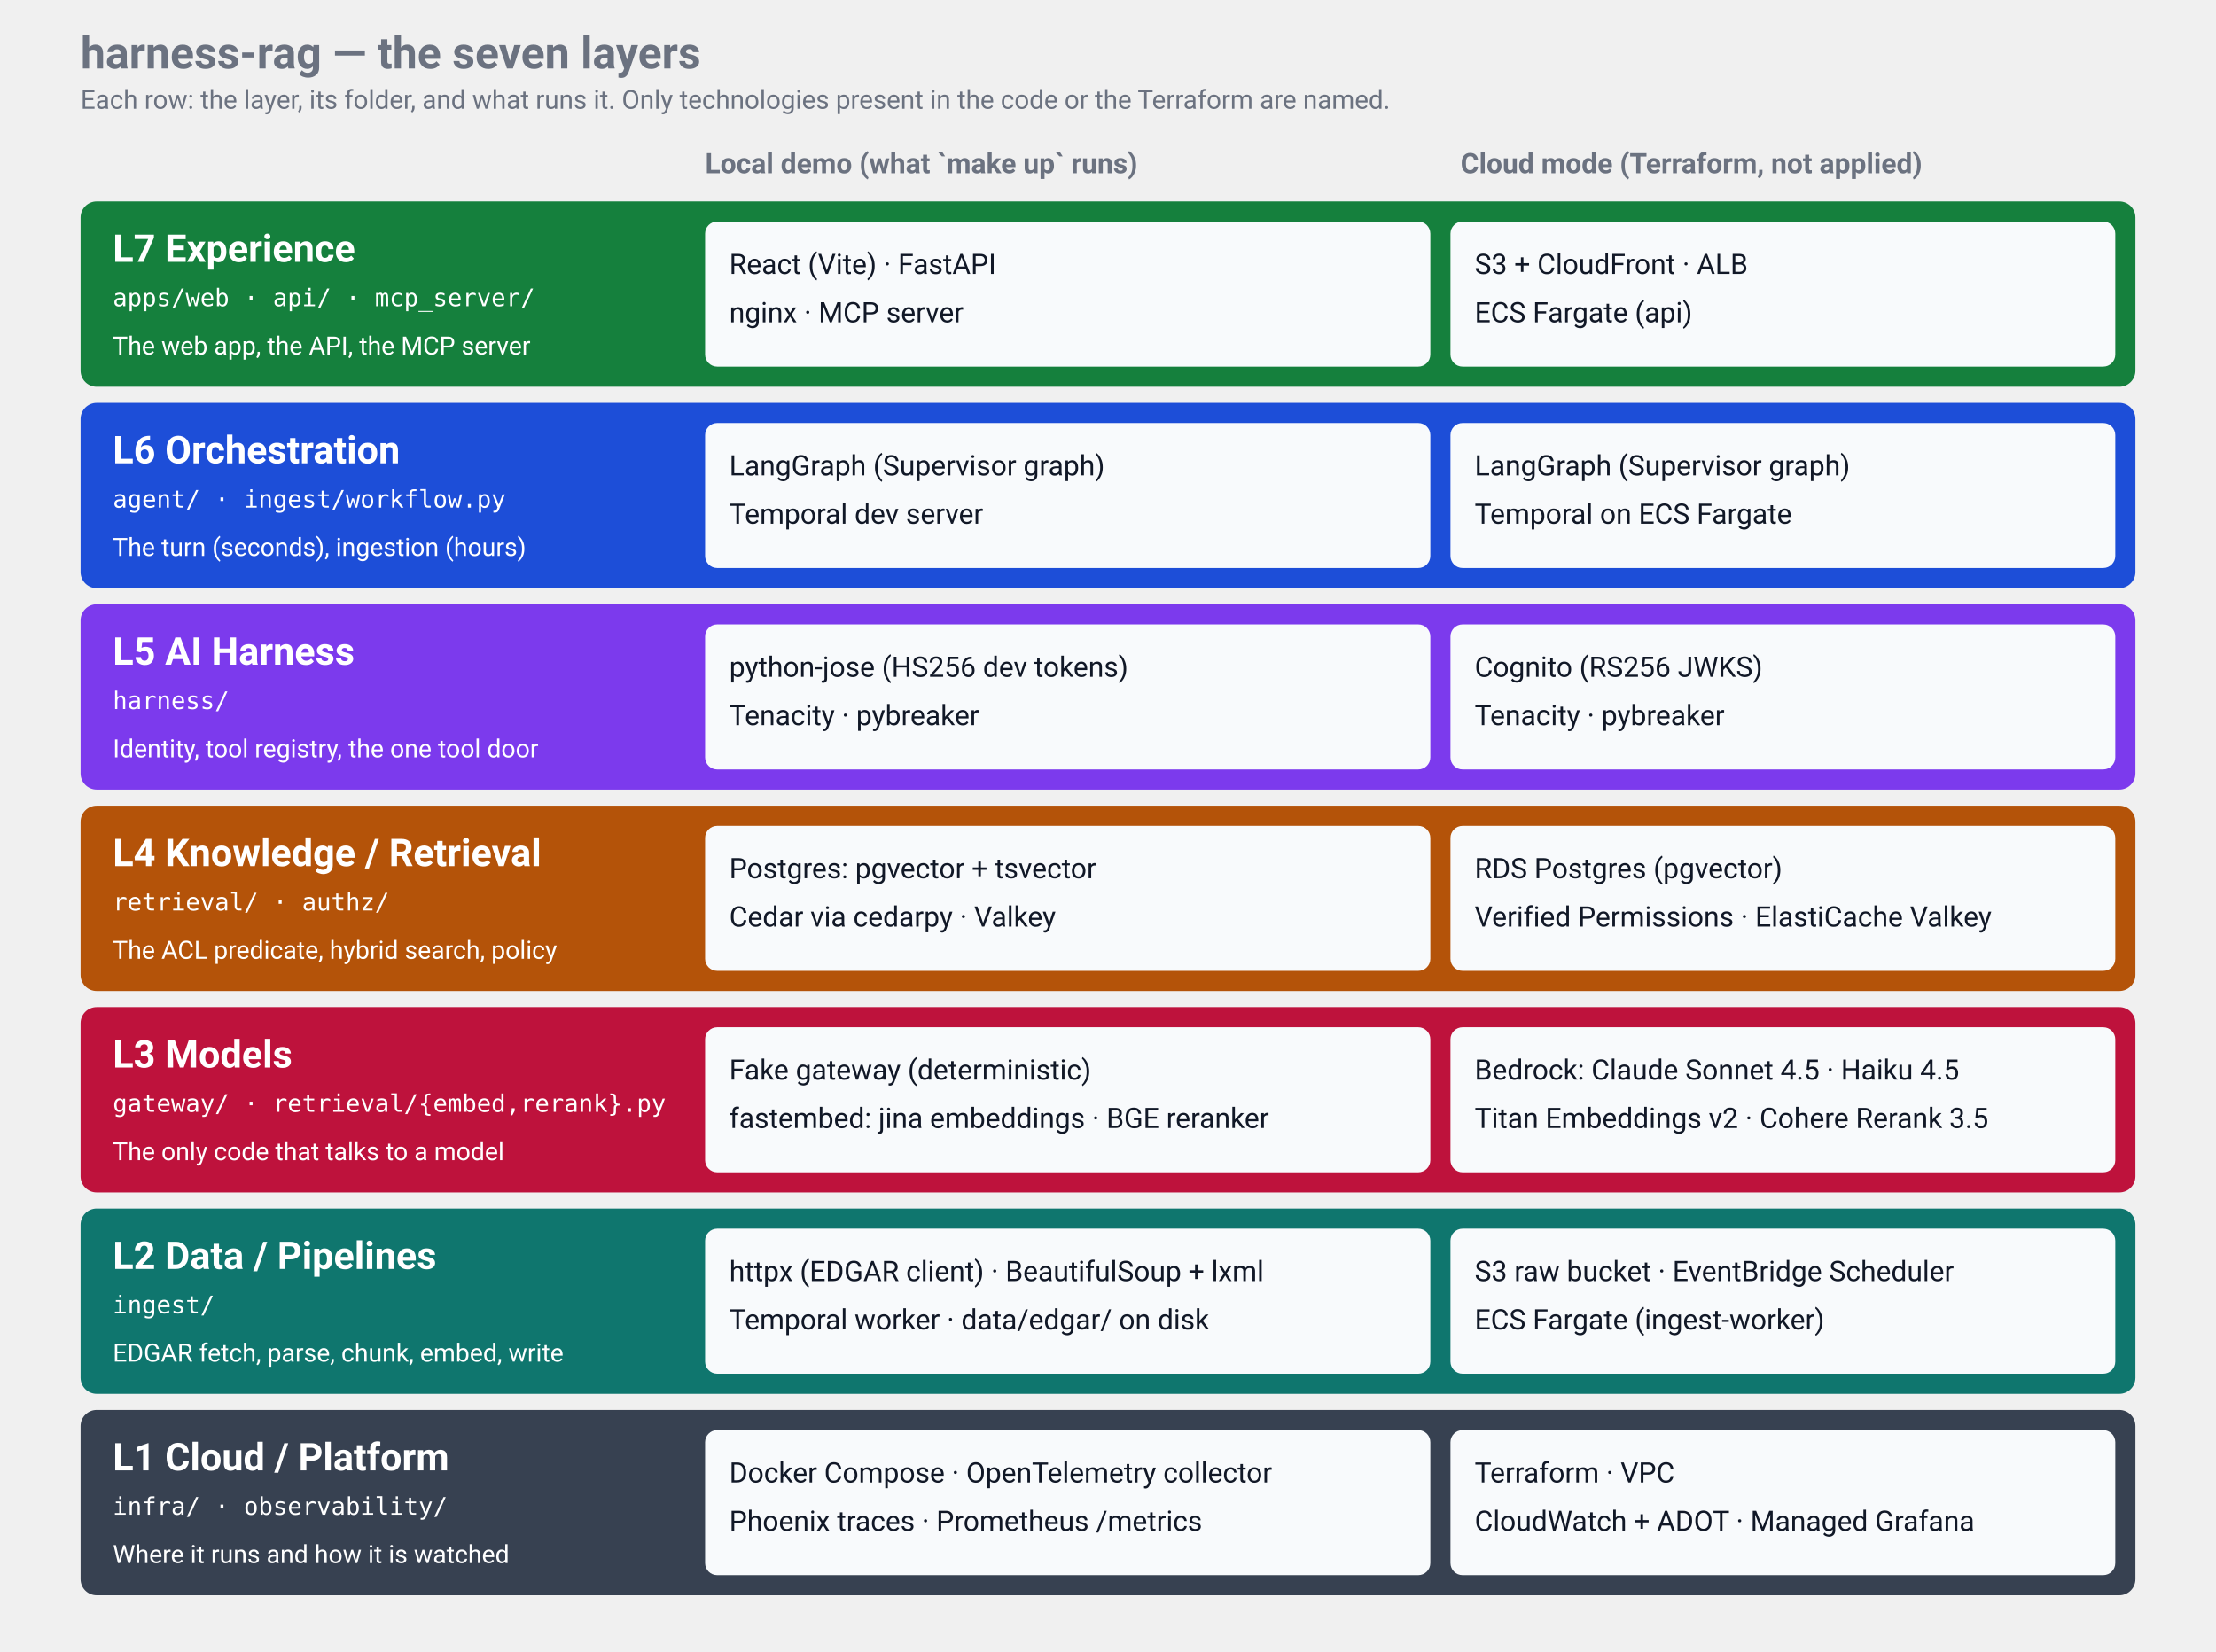
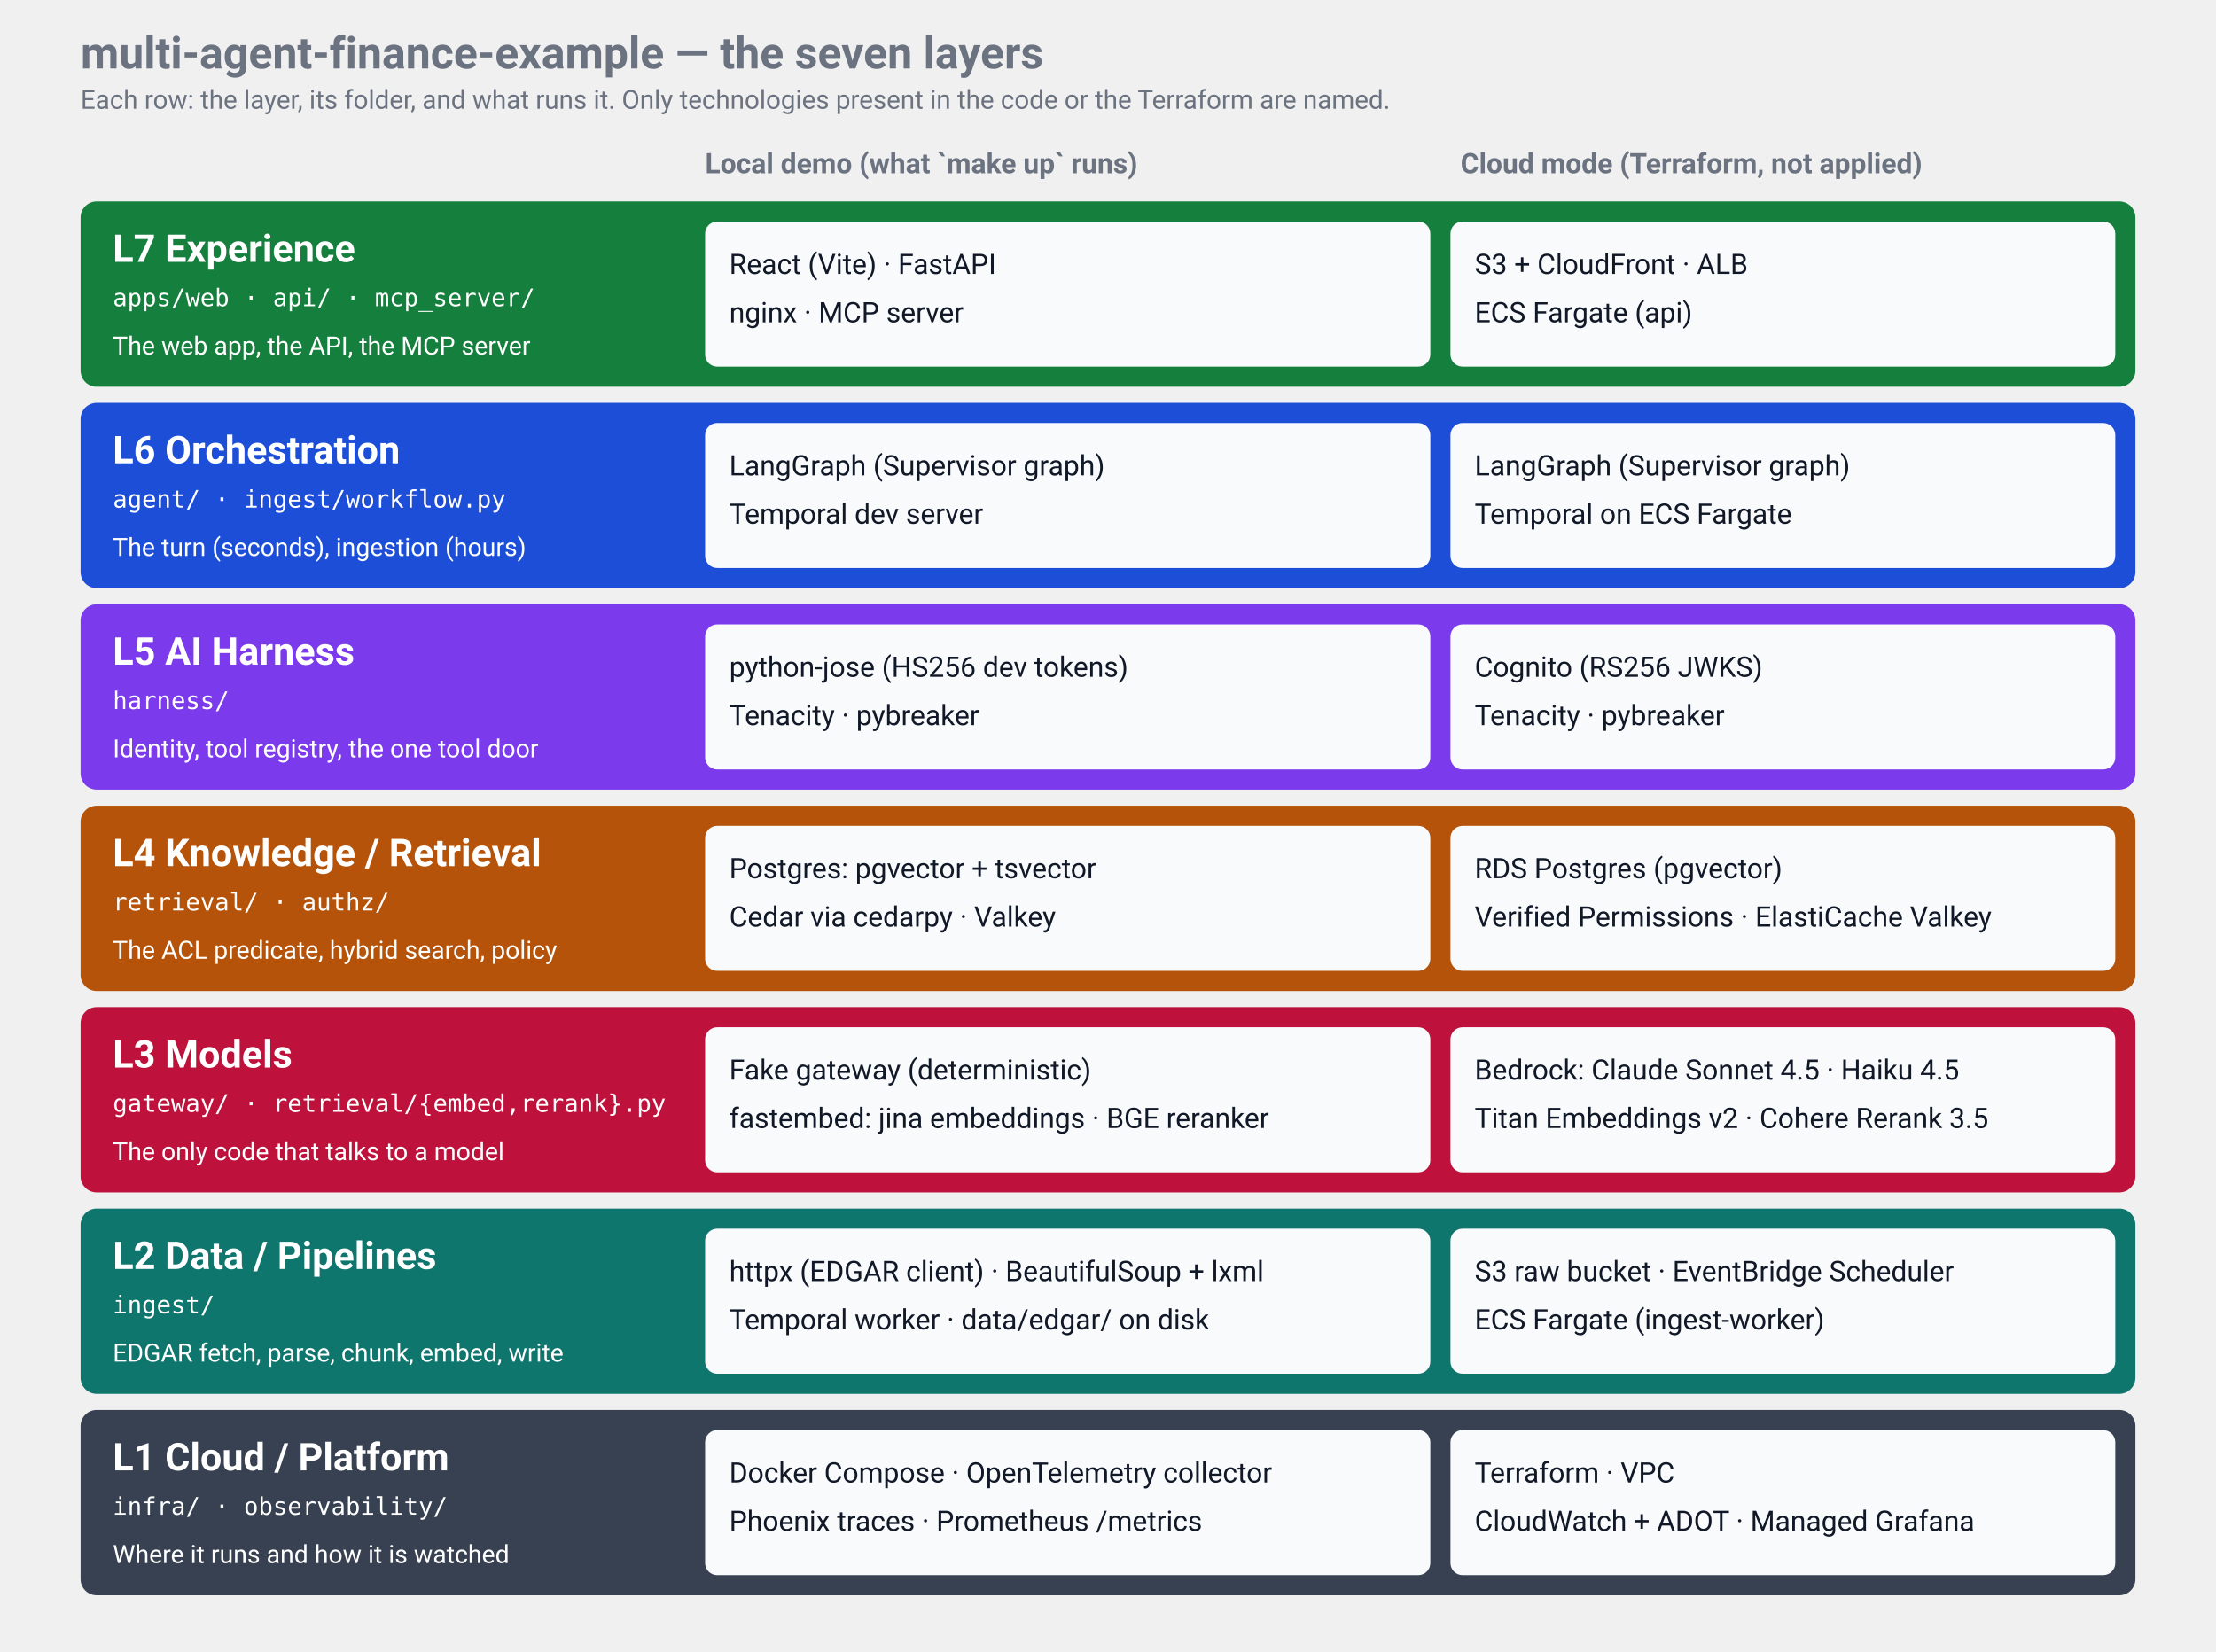
<svg xmlns="http://www.w3.org/2000/svg" viewBox="0 0 1100 820" width="1100" height="820" font-family="system-ui, -apple-system, Segoe UI, Roboto, sans-serif">
-   <text x="40" y="34" font-size="22" font-weight="600" fill="#6b7280">harness-rag — the seven layers</text>
+   <text x="40" y="34" font-size="22" font-weight="600" fill="#6b7280">multi-agent-finance-example — the seven layers</text>
  <text x="40" y="54" font-size="13" fill="#6b7280">Each row: the layer, its folder, and what runs it. Only technologies present in the code or the Terraform are named.</text>
  <text x="350" y="86" font-size="14" font-weight="600" fill="#6b7280">Local demo (what `make up` runs)</text>
  <text x="725" y="86" font-size="14" font-weight="600" fill="#6b7280">Cloud mode (Terraform, not applied)</text>
  <rect x="40" y="100" width="1020" height="92" rx="8" fill="#15803d" />
  <text x="56" y="130" font-size="19" font-weight="700" fill="#ffffff">L7  Experience</text>
  <text x="56" y="152" font-size="12" fill="#ffffff" font-family="ui-monospace, SFMono-Regular, Menlo, monospace">apps/web · api/ · mcp_server/</text>
  <text x="56" y="176" font-size="12.5" fill="#ffffff">The web app, the API, the MCP server</text>
  <rect x="350" y="110" width="360" height="72" rx="6" fill="#f8fafc" />
  <text x="362" y="136" font-size="14" fill="#111827">React (Vite) · FastAPI</text>
  <text x="362" y="160" font-size="14" fill="#111827">nginx · MCP server</text>
  <rect x="720" y="110" width="330" height="72" rx="6" fill="#f8fafc" />
  <text x="732" y="136" font-size="14" fill="#111827">S3 + CloudFront · ALB</text>
  <text x="732" y="160" font-size="14" fill="#111827">ECS Fargate (api)</text>
  <rect x="40" y="200" width="1020" height="92" rx="8" fill="#1d4ed8" />
  <text x="56" y="230" font-size="19" font-weight="700" fill="#ffffff">L6  Orchestration</text>
  <text x="56" y="252" font-size="12" fill="#ffffff" font-family="ui-monospace, SFMono-Regular, Menlo, monospace">agent/ · ingest/workflow.py</text>
  <text x="56" y="276" font-size="12.5" fill="#ffffff">The turn (seconds), ingestion (hours)</text>
  <rect x="350" y="210" width="360" height="72" rx="6" fill="#f8fafc" />
  <text x="362" y="236" font-size="14" fill="#111827">LangGraph (Supervisor graph)</text>
  <text x="362" y="260" font-size="14" fill="#111827">Temporal dev server</text>
  <rect x="720" y="210" width="330" height="72" rx="6" fill="#f8fafc" />
  <text x="732" y="236" font-size="14" fill="#111827">LangGraph (Supervisor graph)</text>
  <text x="732" y="260" font-size="14" fill="#111827">Temporal on ECS Fargate</text>
  <rect x="40" y="300" width="1020" height="92" rx="8" fill="#7c3aed" />
  <text x="56" y="330" font-size="19" font-weight="700" fill="#ffffff">L5  AI Harness</text>
  <text x="56" y="352" font-size="12" fill="#ffffff" font-family="ui-monospace, SFMono-Regular, Menlo, monospace">harness/</text>
  <text x="56" y="376" font-size="12.5" fill="#ffffff">Identity, tool registry, the one tool door</text>
  <rect x="350" y="310" width="360" height="72" rx="6" fill="#f8fafc" />
  <text x="362" y="336" font-size="14" fill="#111827">python-jose (HS256 dev tokens)</text>
  <text x="362" y="360" font-size="14" fill="#111827">Tenacity · pybreaker</text>
  <rect x="720" y="310" width="330" height="72" rx="6" fill="#f8fafc" />
  <text x="732" y="336" font-size="14" fill="#111827">Cognito (RS256 JWKS)</text>
  <text x="732" y="360" font-size="14" fill="#111827">Tenacity · pybreaker</text>
  <rect x="40" y="400" width="1020" height="92" rx="8" fill="#b45309" />
  <text x="56" y="430" font-size="19" font-weight="700" fill="#ffffff">L4  Knowledge / Retrieval</text>
  <text x="56" y="452" font-size="12" fill="#ffffff" font-family="ui-monospace, SFMono-Regular, Menlo, monospace">retrieval/ · authz/</text>
  <text x="56" y="476" font-size="12.5" fill="#ffffff">The ACL predicate, hybrid search, policy</text>
  <rect x="350" y="410" width="360" height="72" rx="6" fill="#f8fafc" />
  <text x="362" y="436" font-size="14" fill="#111827">Postgres: pgvector + tsvector</text>
  <text x="362" y="460" font-size="14" fill="#111827">Cedar via cedarpy · Valkey</text>
  <rect x="720" y="410" width="330" height="72" rx="6" fill="#f8fafc" />
  <text x="732" y="436" font-size="14" fill="#111827">RDS Postgres (pgvector)</text>
  <text x="732" y="460" font-size="14" fill="#111827">Verified Permissions · ElastiCache Valkey</text>
  <rect x="40" y="500" width="1020" height="92" rx="8" fill="#be123c" />
  <text x="56" y="530" font-size="19" font-weight="700" fill="#ffffff">L3  Models</text>
  <text x="56" y="552" font-size="12" fill="#ffffff" font-family="ui-monospace, SFMono-Regular, Menlo, monospace">gateway/ · retrieval/{embed,rerank}.py</text>
  <text x="56" y="576" font-size="12.5" fill="#ffffff">The only code that talks to a model</text>
  <rect x="350" y="510" width="360" height="72" rx="6" fill="#f8fafc" />
  <text x="362" y="536" font-size="14" fill="#111827">Fake gateway (deterministic)</text>
  <text x="362" y="560" font-size="14" fill="#111827">fastembed: jina embeddings · BGE reranker</text>
  <rect x="720" y="510" width="330" height="72" rx="6" fill="#f8fafc" />
  <text x="732" y="536" font-size="14" fill="#111827">Bedrock: Claude Sonnet 4.5 · Haiku 4.5</text>
  <text x="732" y="560" font-size="14" fill="#111827">Titan Embeddings v2 · Cohere Rerank 3.5</text>
  <rect x="40" y="600" width="1020" height="92" rx="8" fill="#0f766e" />
  <text x="56" y="630" font-size="19" font-weight="700" fill="#ffffff">L2  Data / Pipelines</text>
  <text x="56" y="652" font-size="12" fill="#ffffff" font-family="ui-monospace, SFMono-Regular, Menlo, monospace">ingest/</text>
  <text x="56" y="676" font-size="12.5" fill="#ffffff">EDGAR fetch, parse, chunk, embed, write</text>
  <rect x="350" y="610" width="360" height="72" rx="6" fill="#f8fafc" />
  <text x="362" y="636" font-size="14" fill="#111827">httpx (EDGAR client) · BeautifulSoup + lxml</text>
  <text x="362" y="660" font-size="14" fill="#111827">Temporal worker · data/edgar/ on disk</text>
  <rect x="720" y="610" width="330" height="72" rx="6" fill="#f8fafc" />
  <text x="732" y="636" font-size="14" fill="#111827">S3 raw bucket · EventBridge Scheduler</text>
  <text x="732" y="660" font-size="14" fill="#111827">ECS Fargate (ingest-worker)</text>
  <rect x="40" y="700" width="1020" height="92" rx="8" fill="#374151" />
  <text x="56" y="730" font-size="19" font-weight="700" fill="#ffffff">L1  Cloud / Platform</text>
  <text x="56" y="752" font-size="12" fill="#ffffff" font-family="ui-monospace, SFMono-Regular, Menlo, monospace">infra/ · observability/</text>
  <text x="56" y="776" font-size="12.5" fill="#ffffff">Where it runs and how it is watched</text>
  <rect x="350" y="710" width="360" height="72" rx="6" fill="#f8fafc" />
  <text x="362" y="736" font-size="14" fill="#111827">Docker Compose · OpenTelemetry collector</text>
  <text x="362" y="760" font-size="14" fill="#111827">Phoenix traces · Prometheus /metrics</text>
  <rect x="720" y="710" width="330" height="72" rx="6" fill="#f8fafc" />
  <text x="732" y="736" font-size="14" fill="#111827">Terraform · VPC</text>
  <text x="732" y="760" font-size="14" fill="#111827">CloudWatch + ADOT · Managed Grafana</text>
</svg>
